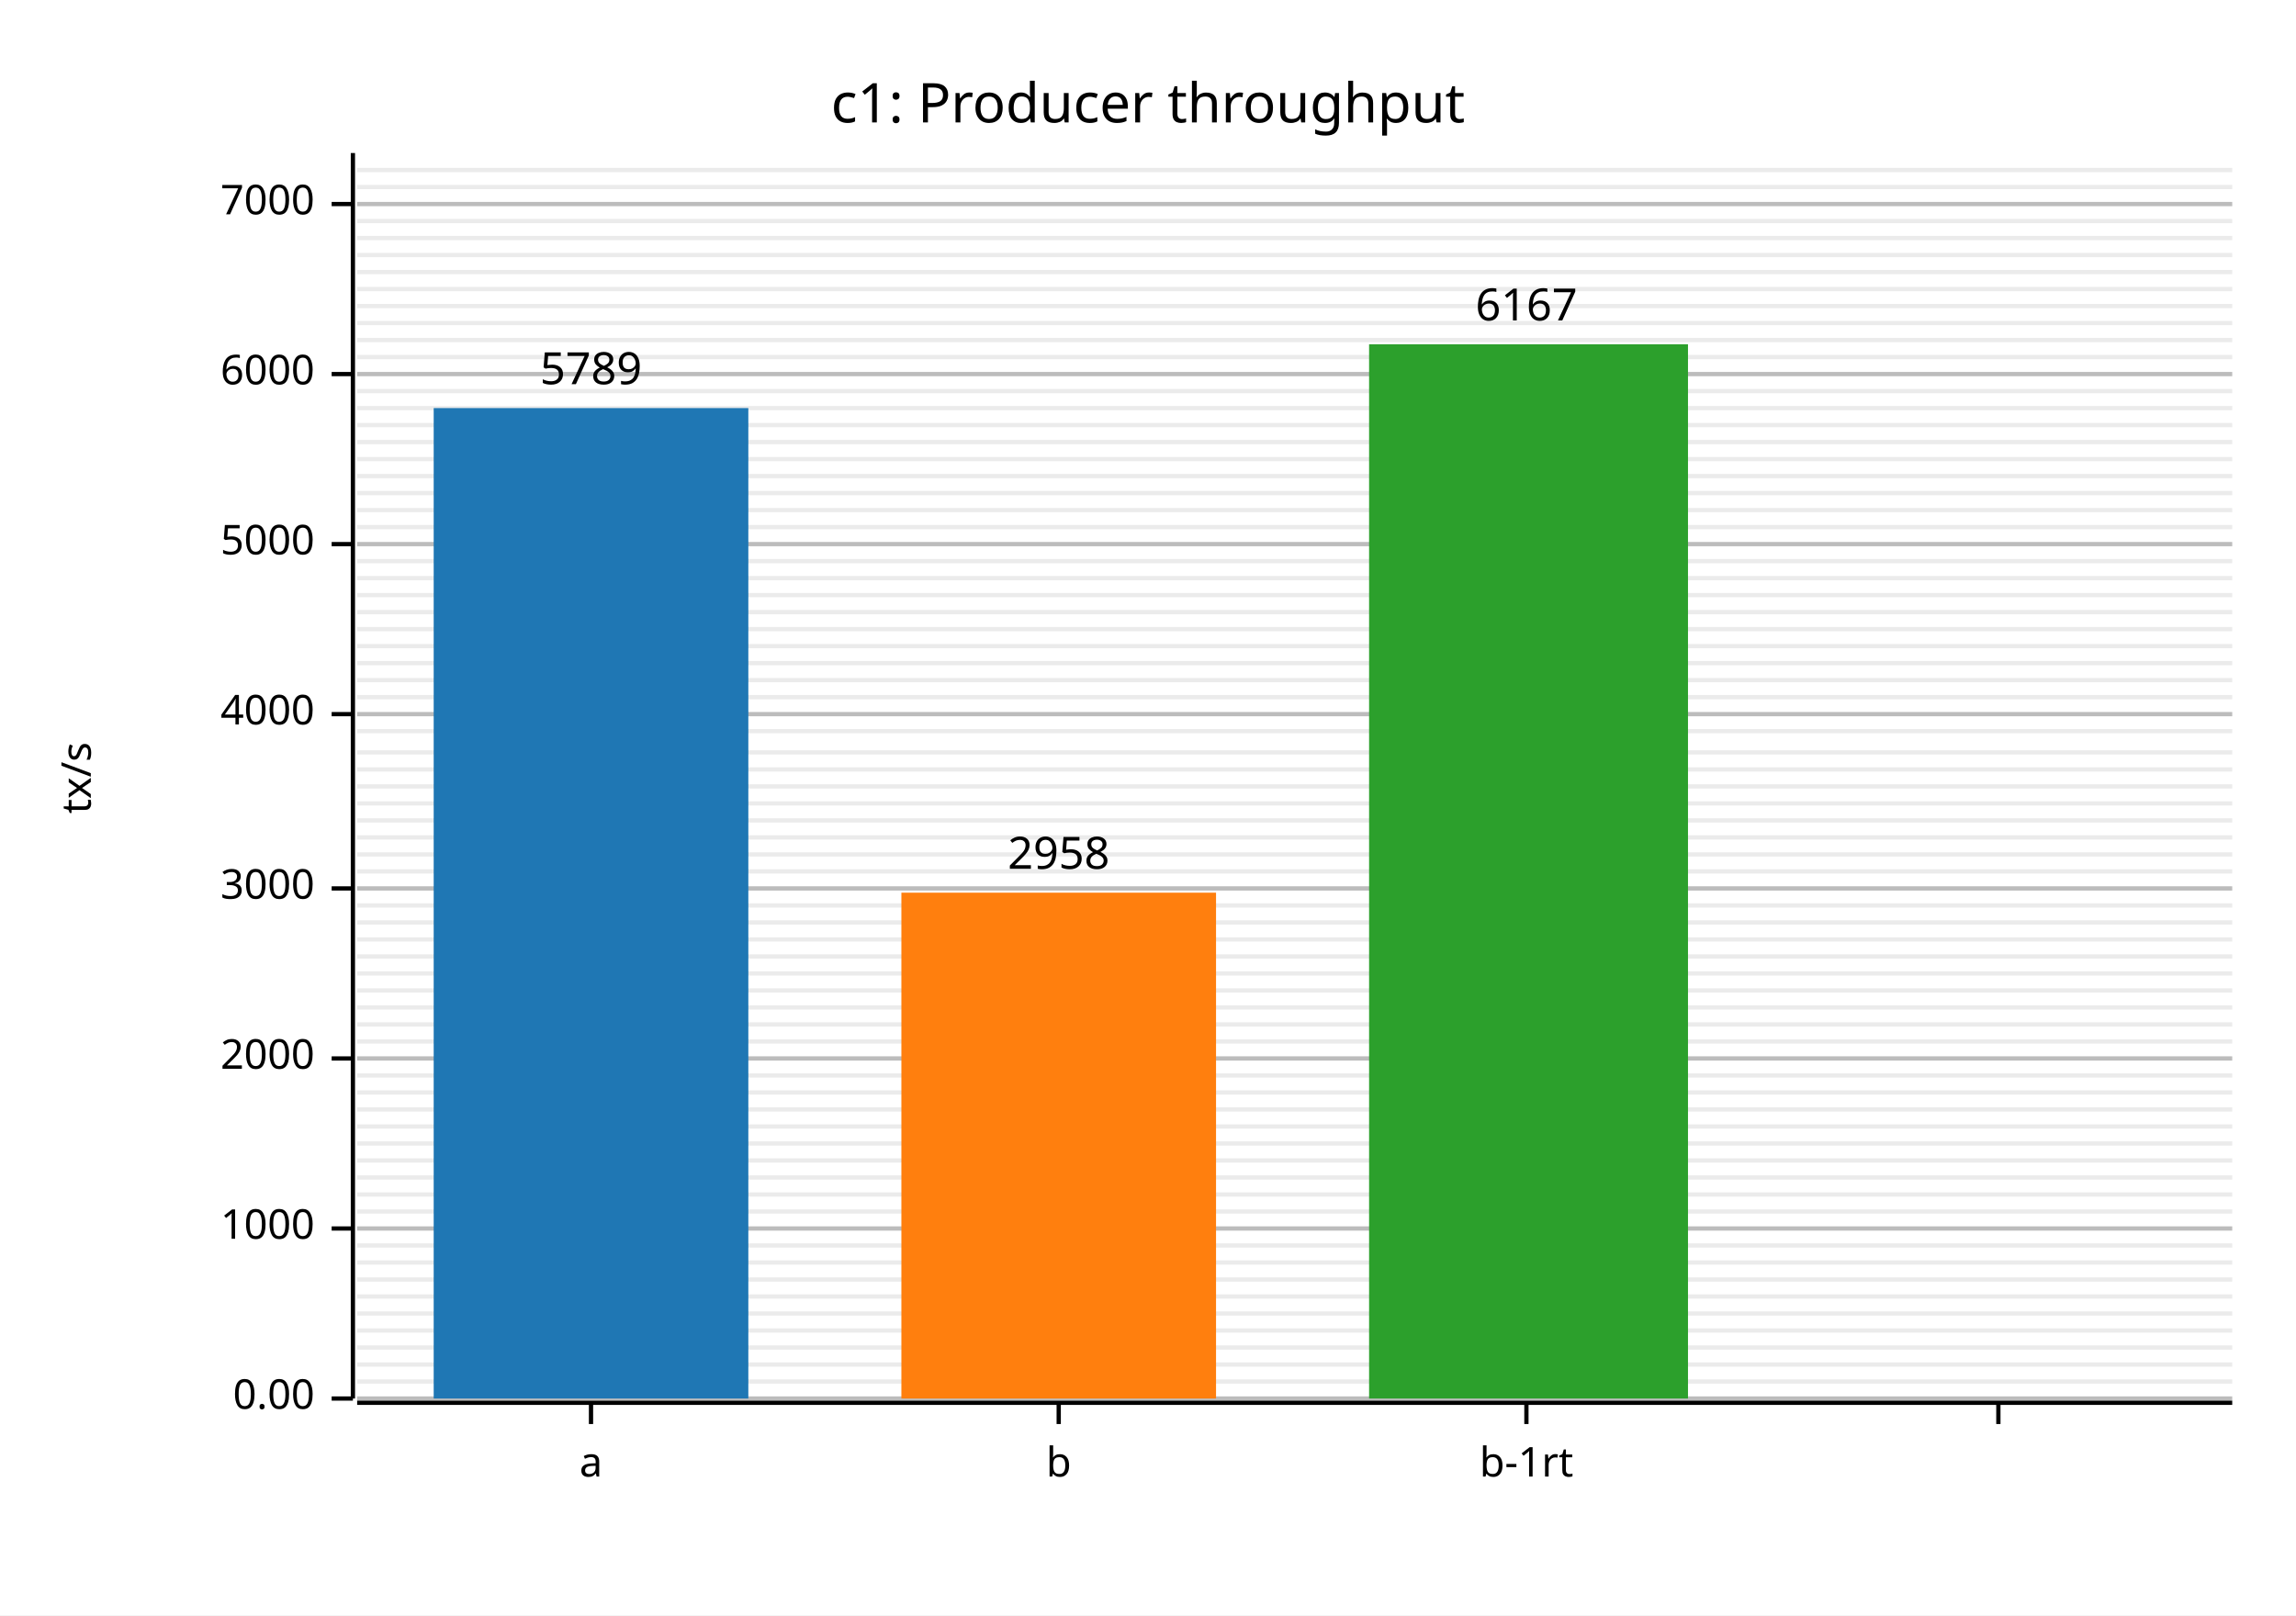
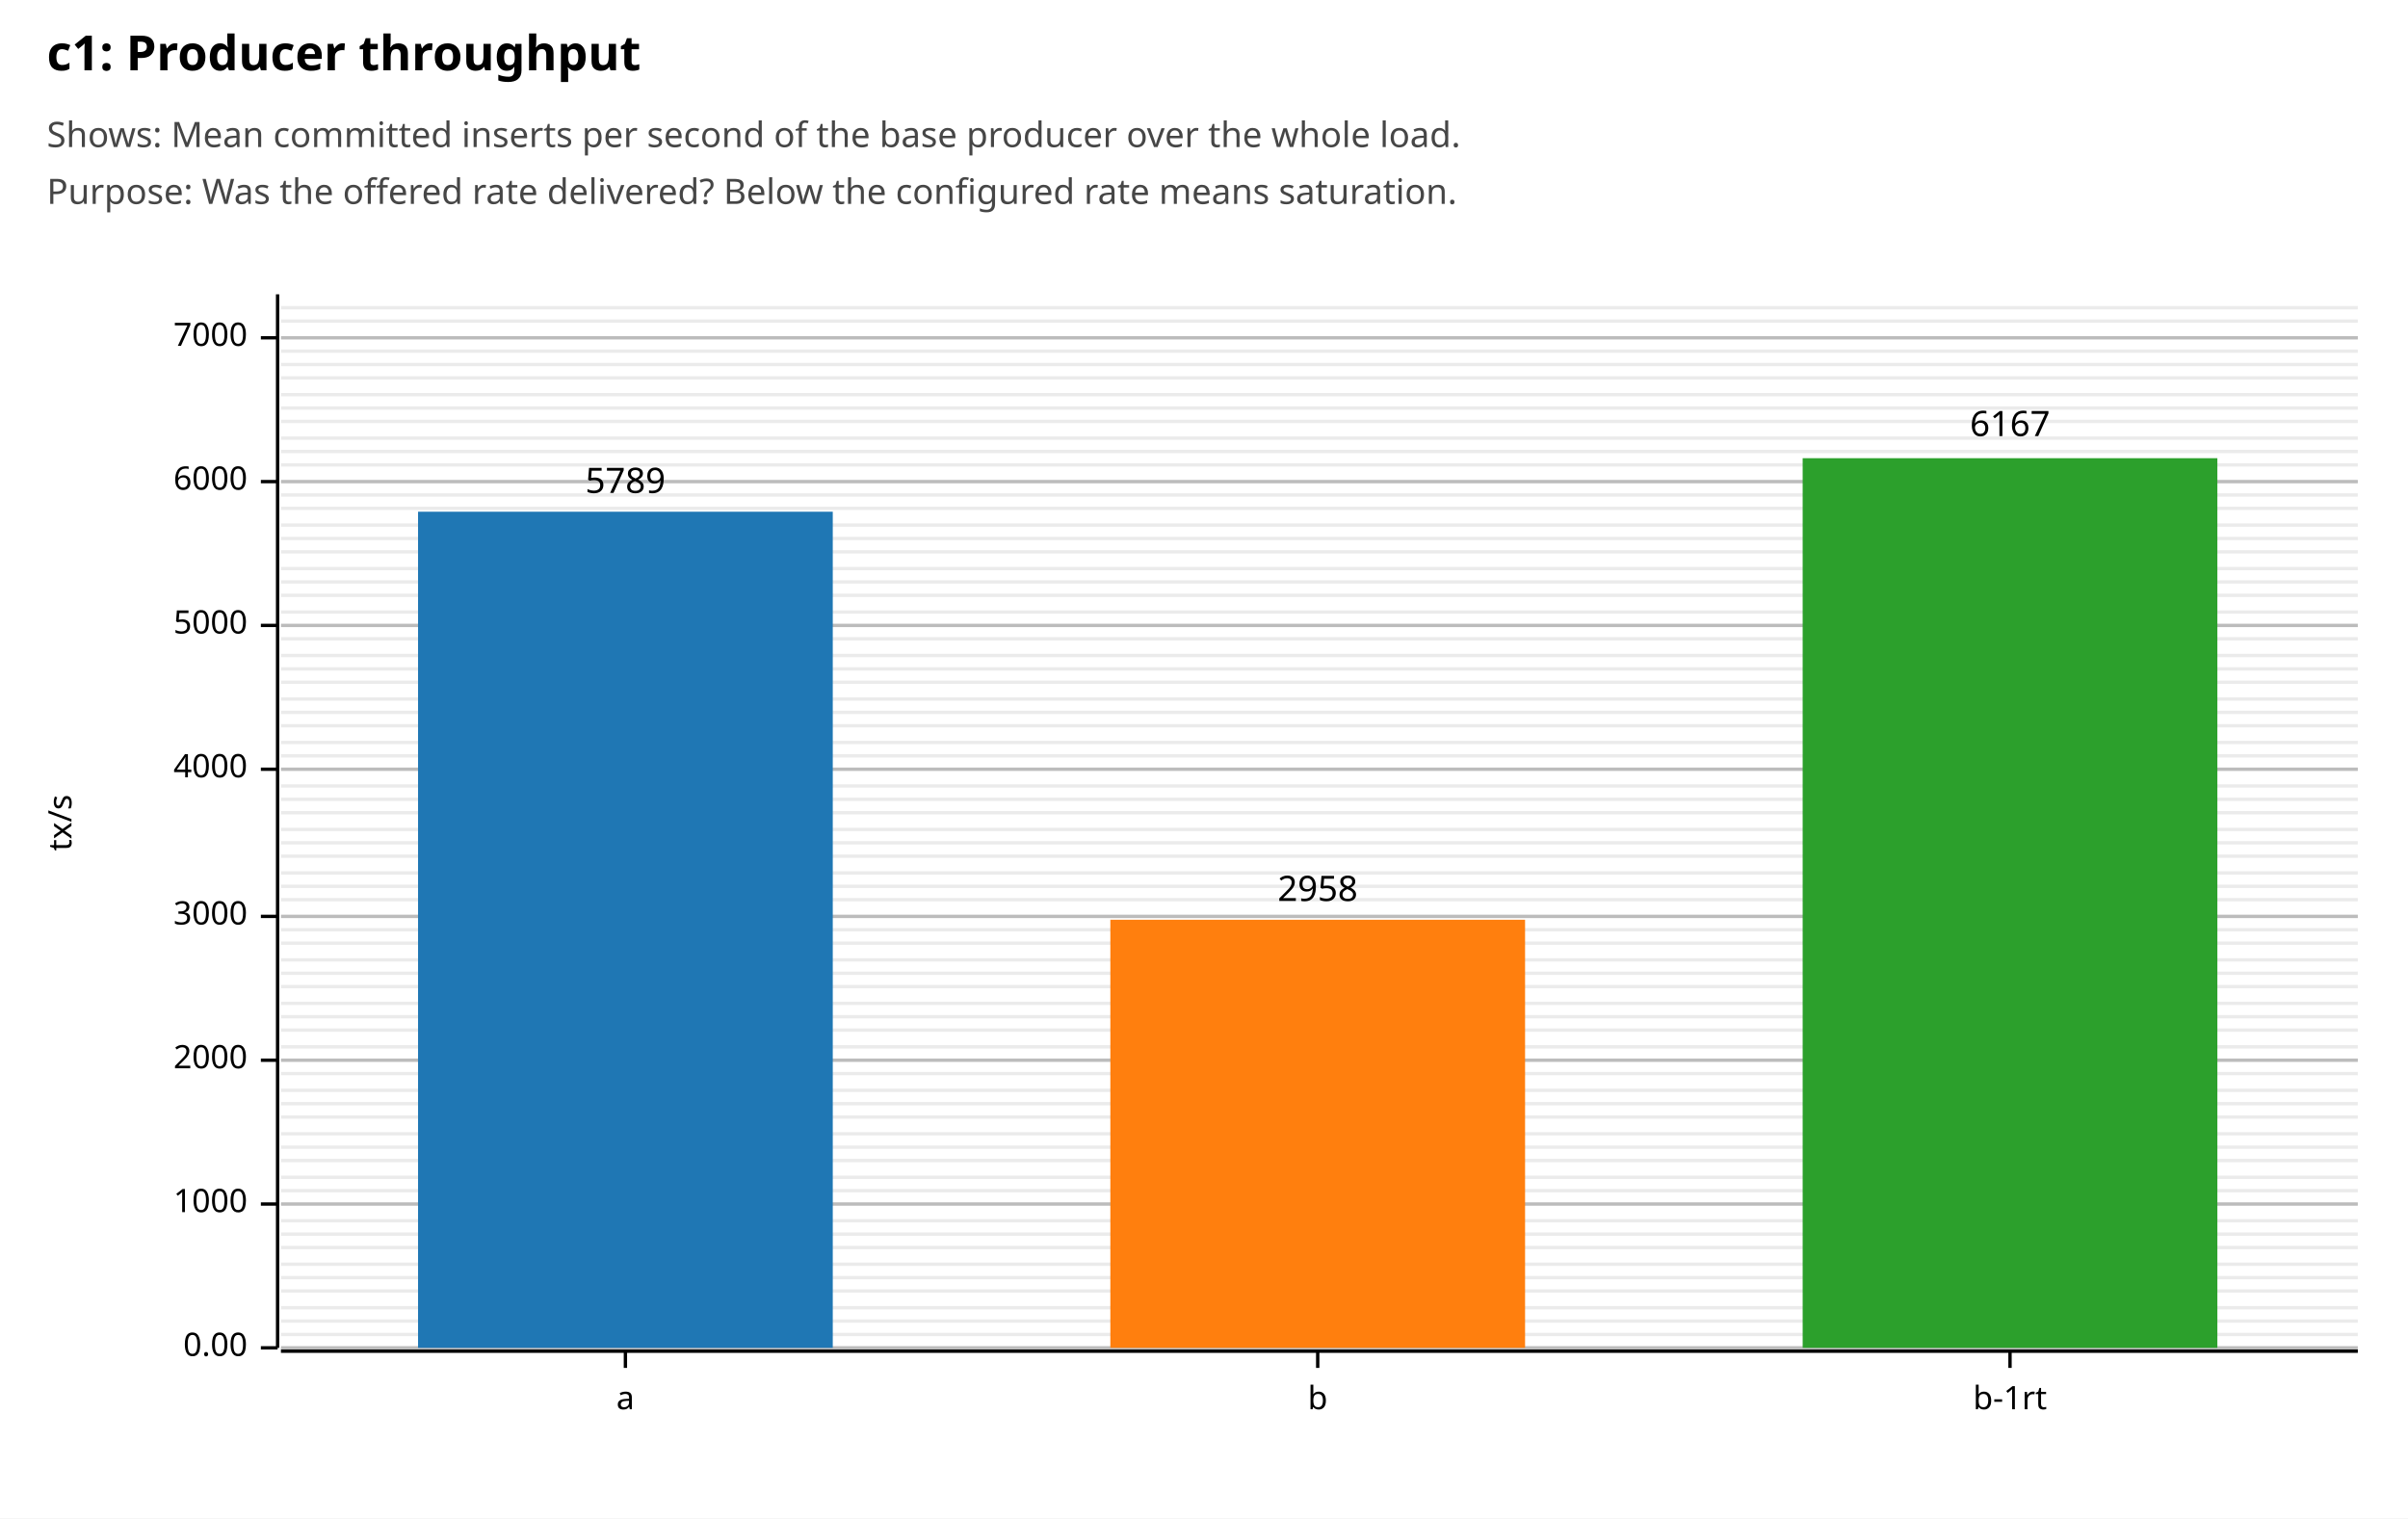
- <svg xmlns="http://www.w3.org/2000/svg" width="540" height="380" viewBox="0 0 540 380">
-   <rect x="0" y="0" width="540" height="380" opacity="1" fill="#FFFFFF" stroke="none" />
-   <text x="270" y="19" dy="0.76em" text-anchor="middle" font-family="sans-serif" font-size="12.903" opacity="1" fill="#000000">
+ <svg xmlns="http://www.w3.org/2000/svg" width="720" height="454" viewBox="0 0 720 454">
+   <rect x="0" y="0" width="720" height="454" opacity="1" fill="#FFFFFF" stroke="none" />
+   <text x="14" y="10" dy="0.76em" text-anchor="start" font-family="sans-serif" font-size="14.516" opacity="1" fill="#000000" font-weight="bold">
c1: Producer throughput
</text>
-   <line opacity="1" stroke="#EBEBEB" stroke-width="1" x1="84" y1="329" x2="525" y2="329" />
-   <line opacity="1" stroke="#EBEBEB" stroke-width="1" x1="84" y1="325" x2="525" y2="325" />
-   <line opacity="1" stroke="#EBEBEB" stroke-width="1" x1="84" y1="321" x2="525" y2="321" />
-   <line opacity="1" stroke="#EBEBEB" stroke-width="1" x1="84" y1="317" x2="525" y2="317" />
-   <line opacity="1" stroke="#EBEBEB" stroke-width="1" x1="84" y1="313" x2="525" y2="313" />
-   <line opacity="1" stroke="#EBEBEB" stroke-width="1" x1="84" y1="309" x2="525" y2="309" />
-   <line opacity="1" stroke="#EBEBEB" stroke-width="1" x1="84" y1="305" x2="525" y2="305" />
-   <line opacity="1" stroke="#EBEBEB" stroke-width="1" x1="84" y1="301" x2="525" y2="301" />
-   <line opacity="1" stroke="#EBEBEB" stroke-width="1" x1="84" y1="297" x2="525" y2="297" />
-   <line opacity="1" stroke="#EBEBEB" stroke-width="1" x1="84" y1="293" x2="525" y2="293" />
-   <line opacity="1" stroke="#EBEBEB" stroke-width="1" x1="84" y1="289" x2="525" y2="289" />
-   <line opacity="1" stroke="#EBEBEB" stroke-width="1" x1="84" y1="285" x2="525" y2="285" />
-   <line opacity="1" stroke="#EBEBEB" stroke-width="1" x1="84" y1="281" x2="525" y2="281" />
-   <line opacity="1" stroke="#EBEBEB" stroke-width="1" x1="84" y1="277" x2="525" y2="277" />
-   <line opacity="1" stroke="#EBEBEB" stroke-width="1" x1="84" y1="273" x2="525" y2="273" />
-   <line opacity="1" stroke="#EBEBEB" stroke-width="1" x1="84" y1="269" x2="525" y2="269" />
-   <line opacity="1" stroke="#EBEBEB" stroke-width="1" x1="84" y1="265" x2="525" y2="265" />
-   <line opacity="1" stroke="#EBEBEB" stroke-width="1" x1="84" y1="261" x2="525" y2="261" />
-   <line opacity="1" stroke="#EBEBEB" stroke-width="1" x1="84" y1="257" x2="525" y2="257" />
-   <line opacity="1" stroke="#EBEBEB" stroke-width="1" x1="84" y1="253" x2="525" y2="253" />
-   <line opacity="1" stroke="#EBEBEB" stroke-width="1" x1="84" y1="249" x2="525" y2="249" />
-   <line opacity="1" stroke="#EBEBEB" stroke-width="1" x1="84" y1="245" x2="525" y2="245" />
-   <line opacity="1" stroke="#EBEBEB" stroke-width="1" x1="84" y1="241" x2="525" y2="241" />
-   <line opacity="1" stroke="#EBEBEB" stroke-width="1" x1="84" y1="237" x2="525" y2="237" />
-   <line opacity="1" stroke="#EBEBEB" stroke-width="1" x1="84" y1="233" x2="525" y2="233" />
-   <line opacity="1" stroke="#EBEBEB" stroke-width="1" x1="84" y1="229" x2="525" y2="229" />
-   <line opacity="1" stroke="#EBEBEB" stroke-width="1" x1="84" y1="225" x2="525" y2="225" />
-   <line opacity="1" stroke="#EBEBEB" stroke-width="1" x1="84" y1="221" x2="525" y2="221" />
-   <line opacity="1" stroke="#EBEBEB" stroke-width="1" x1="84" y1="217" x2="525" y2="217" />
-   <line opacity="1" stroke="#EBEBEB" stroke-width="1" x1="84" y1="213" x2="525" y2="213" />
-   <line opacity="1" stroke="#EBEBEB" stroke-width="1" x1="84" y1="209" x2="525" y2="209" />
-   <line opacity="1" stroke="#EBEBEB" stroke-width="1" x1="84" y1="205" x2="525" y2="205" />
-   <line opacity="1" stroke="#EBEBEB" stroke-width="1" x1="84" y1="201" x2="525" y2="201" />
-   <line opacity="1" stroke="#EBEBEB" stroke-width="1" x1="84" y1="197" x2="525" y2="197" />
-   <line opacity="1" stroke="#EBEBEB" stroke-width="1" x1="84" y1="193" x2="525" y2="193" />
-   <line opacity="1" stroke="#EBEBEB" stroke-width="1" x1="84" y1="189" x2="525" y2="189" />
-   <line opacity="1" stroke="#EBEBEB" stroke-width="1" x1="84" y1="185" x2="525" y2="185" />
-   <line opacity="1" stroke="#EBEBEB" stroke-width="1" x1="84" y1="181" x2="525" y2="181" />
-   <line opacity="1" stroke="#EBEBEB" stroke-width="1" x1="84" y1="177" x2="525" y2="177" />
-   <line opacity="1" stroke="#EBEBEB" stroke-width="1" x1="84" y1="172" x2="525" y2="172" />
-   <line opacity="1" stroke="#EBEBEB" stroke-width="1" x1="84" y1="168" x2="525" y2="168" />
-   <line opacity="1" stroke="#EBEBEB" stroke-width="1" x1="84" y1="164" x2="525" y2="164" />
-   <line opacity="1" stroke="#EBEBEB" stroke-width="1" x1="84" y1="160" x2="525" y2="160" />
-   <line opacity="1" stroke="#EBEBEB" stroke-width="1" x1="84" y1="156" x2="525" y2="156" />
-   <line opacity="1" stroke="#EBEBEB" stroke-width="1" x1="84" y1="152" x2="525" y2="152" />
-   <line opacity="1" stroke="#EBEBEB" stroke-width="1" x1="84" y1="148" x2="525" y2="148" />
-   <line opacity="1" stroke="#EBEBEB" stroke-width="1" x1="84" y1="144" x2="525" y2="144" />
-   <line opacity="1" stroke="#EBEBEB" stroke-width="1" x1="84" y1="140" x2="525" y2="140" />
-   <line opacity="1" stroke="#EBEBEB" stroke-width="1" x1="84" y1="136" x2="525" y2="136" />
-   <line opacity="1" stroke="#EBEBEB" stroke-width="1" x1="84" y1="132" x2="525" y2="132" />
-   <line opacity="1" stroke="#EBEBEB" stroke-width="1" x1="84" y1="128" x2="525" y2="128" />
-   <line opacity="1" stroke="#EBEBEB" stroke-width="1" x1="84" y1="124" x2="525" y2="124" />
-   <line opacity="1" stroke="#EBEBEB" stroke-width="1" x1="84" y1="120" x2="525" y2="120" />
-   <line opacity="1" stroke="#EBEBEB" stroke-width="1" x1="84" y1="116" x2="525" y2="116" />
-   <line opacity="1" stroke="#EBEBEB" stroke-width="1" x1="84" y1="112" x2="525" y2="112" />
-   <line opacity="1" stroke="#EBEBEB" stroke-width="1" x1="84" y1="108" x2="525" y2="108" />
-   <line opacity="1" stroke="#EBEBEB" stroke-width="1" x1="84" y1="104" x2="525" y2="104" />
-   <line opacity="1" stroke="#EBEBEB" stroke-width="1" x1="84" y1="100" x2="525" y2="100" />
-   <line opacity="1" stroke="#EBEBEB" stroke-width="1" x1="84" y1="96" x2="525" y2="96" />
-   <line opacity="1" stroke="#EBEBEB" stroke-width="1" x1="84" y1="92" x2="525" y2="92" />
-   <line opacity="1" stroke="#EBEBEB" stroke-width="1" x1="84" y1="88" x2="525" y2="88" />
-   <line opacity="1" stroke="#EBEBEB" stroke-width="1" x1="84" y1="84" x2="525" y2="84" />
-   <line opacity="1" stroke="#EBEBEB" stroke-width="1" x1="84" y1="80" x2="525" y2="80" />
-   <line opacity="1" stroke="#EBEBEB" stroke-width="1" x1="84" y1="76" x2="525" y2="76" />
-   <line opacity="1" stroke="#EBEBEB" stroke-width="1" x1="84" y1="72" x2="525" y2="72" />
-   <line opacity="1" stroke="#EBEBEB" stroke-width="1" x1="84" y1="68" x2="525" y2="68" />
-   <line opacity="1" stroke="#EBEBEB" stroke-width="1" x1="84" y1="64" x2="525" y2="64" />
-   <line opacity="1" stroke="#EBEBEB" stroke-width="1" x1="84" y1="60" x2="525" y2="60" />
-   <line opacity="1" stroke="#EBEBEB" stroke-width="1" x1="84" y1="56" x2="525" y2="56" />
-   <line opacity="1" stroke="#EBEBEB" stroke-width="1" x1="84" y1="52" x2="525" y2="52" />
-   <line opacity="1" stroke="#EBEBEB" stroke-width="1" x1="84" y1="48" x2="525" y2="48" />
-   <line opacity="1" stroke="#EBEBEB" stroke-width="1" x1="84" y1="44" x2="525" y2="44" />
-   <line opacity="1" stroke="#EBEBEB" stroke-width="1" x1="84" y1="40" x2="525" y2="40" />
-   <text x="14" y="183" dy="0.76em" text-anchor="middle" font-family="sans-serif" font-size="9.677" opacity="1" fill="#000000" transform="rotate(270, 14, 183)">
+   <text x="14" y="36" dy="0.76em" text-anchor="start" font-family="sans-serif" font-size="10.484" opacity="1" fill="#464646">
+ Shows: Mean committed inserts per second of the base producer over the whole load.
+ </text>
+   <text x="14" y="53" dy="0.76em" text-anchor="start" font-family="sans-serif" font-size="10.484" opacity="1" fill="#464646">
+ Purpose: Was the offered rate delivered? Below the configured rate means saturation.
+ </text>
+   <line opacity="1" stroke="#EBEBEB" stroke-width="1" x1="84" y1="403" x2="705" y2="403" />
+   <line opacity="1" stroke="#EBEBEB" stroke-width="1" x1="84" y1="399" x2="705" y2="399" />
+   <line opacity="1" stroke="#EBEBEB" stroke-width="1" x1="84" y1="395" x2="705" y2="395" />
+   <line opacity="1" stroke="#EBEBEB" stroke-width="1" x1="84" y1="391" x2="705" y2="391" />
+   <line opacity="1" stroke="#EBEBEB" stroke-width="1" x1="84" y1="386" x2="705" y2="386" />
+   <line opacity="1" stroke="#EBEBEB" stroke-width="1" x1="84" y1="382" x2="705" y2="382" />
+   <line opacity="1" stroke="#EBEBEB" stroke-width="1" x1="84" y1="378" x2="705" y2="378" />
+   <line opacity="1" stroke="#EBEBEB" stroke-width="1" x1="84" y1="373" x2="705" y2="373" />
+   <line opacity="1" stroke="#EBEBEB" stroke-width="1" x1="84" y1="369" x2="705" y2="369" />
+   <line opacity="1" stroke="#EBEBEB" stroke-width="1" x1="84" y1="365" x2="705" y2="365" />
+   <line opacity="1" stroke="#EBEBEB" stroke-width="1" x1="84" y1="360" x2="705" y2="360" />
+   <line opacity="1" stroke="#EBEBEB" stroke-width="1" x1="84" y1="356" x2="705" y2="356" />
+   <line opacity="1" stroke="#EBEBEB" stroke-width="1" x1="84" y1="352" x2="705" y2="352" />
+   <line opacity="1" stroke="#EBEBEB" stroke-width="1" x1="84" y1="347" x2="705" y2="347" />
+   <line opacity="1" stroke="#EBEBEB" stroke-width="1" x1="84" y1="343" x2="705" y2="343" />
+   <line opacity="1" stroke="#EBEBEB" stroke-width="1" x1="84" y1="339" x2="705" y2="339" />
+   <line opacity="1" stroke="#EBEBEB" stroke-width="1" x1="84" y1="334" x2="705" y2="334" />
+   <line opacity="1" stroke="#EBEBEB" stroke-width="1" x1="84" y1="330" x2="705" y2="330" />
+   <line opacity="1" stroke="#EBEBEB" stroke-width="1" x1="84" y1="326" x2="705" y2="326" />
+   <line opacity="1" stroke="#EBEBEB" stroke-width="1" x1="84" y1="321" x2="705" y2="321" />
+   <line opacity="1" stroke="#EBEBEB" stroke-width="1" x1="84" y1="317" x2="705" y2="317" />
+   <line opacity="1" stroke="#EBEBEB" stroke-width="1" x1="84" y1="313" x2="705" y2="313" />
+   <line opacity="1" stroke="#EBEBEB" stroke-width="1" x1="84" y1="308" x2="705" y2="308" />
+   <line opacity="1" stroke="#EBEBEB" stroke-width="1" x1="84" y1="304" x2="705" y2="304" />
+   <line opacity="1" stroke="#EBEBEB" stroke-width="1" x1="84" y1="300" x2="705" y2="300" />
+   <line opacity="1" stroke="#EBEBEB" stroke-width="1" x1="84" y1="295" x2="705" y2="295" />
+   <line opacity="1" stroke="#EBEBEB" stroke-width="1" x1="84" y1="291" x2="705" y2="291" />
+   <line opacity="1" stroke="#EBEBEB" stroke-width="1" x1="84" y1="287" x2="705" y2="287" />
+   <line opacity="1" stroke="#EBEBEB" stroke-width="1" x1="84" y1="282" x2="705" y2="282" />
+   <line opacity="1" stroke="#EBEBEB" stroke-width="1" x1="84" y1="278" x2="705" y2="278" />
+   <line opacity="1" stroke="#EBEBEB" stroke-width="1" x1="84" y1="274" x2="705" y2="274" />
+   <line opacity="1" stroke="#EBEBEB" stroke-width="1" x1="84" y1="269" x2="705" y2="269" />
+   <line opacity="1" stroke="#EBEBEB" stroke-width="1" x1="84" y1="265" x2="705" y2="265" />
+   <line opacity="1" stroke="#EBEBEB" stroke-width="1" x1="84" y1="261" x2="705" y2="261" />
+   <line opacity="1" stroke="#EBEBEB" stroke-width="1" x1="84" y1="256" x2="705" y2="256" />
+   <line opacity="1" stroke="#EBEBEB" stroke-width="1" x1="84" y1="252" x2="705" y2="252" />
+   <line opacity="1" stroke="#EBEBEB" stroke-width="1" x1="84" y1="248" x2="705" y2="248" />
+   <line opacity="1" stroke="#EBEBEB" stroke-width="1" x1="84" y1="243" x2="705" y2="243" />
+   <line opacity="1" stroke="#EBEBEB" stroke-width="1" x1="84" y1="239" x2="705" y2="239" />
+   <line opacity="1" stroke="#EBEBEB" stroke-width="1" x1="84" y1="235" x2="705" y2="235" />
+   <line opacity="1" stroke="#EBEBEB" stroke-width="1" x1="84" y1="230" x2="705" y2="230" />
+   <line opacity="1" stroke="#EBEBEB" stroke-width="1" x1="84" y1="226" x2="705" y2="226" />
+   <line opacity="1" stroke="#EBEBEB" stroke-width="1" x1="84" y1="222" x2="705" y2="222" />
+   <line opacity="1" stroke="#EBEBEB" stroke-width="1" x1="84" y1="217" x2="705" y2="217" />
+   <line opacity="1" stroke="#EBEBEB" stroke-width="1" x1="84" y1="213" x2="705" y2="213" />
+   <line opacity="1" stroke="#EBEBEB" stroke-width="1" x1="84" y1="209" x2="705" y2="209" />
+   <line opacity="1" stroke="#EBEBEB" stroke-width="1" x1="84" y1="204" x2="705" y2="204" />
+   <line opacity="1" stroke="#EBEBEB" stroke-width="1" x1="84" y1="200" x2="705" y2="200" />
+   <line opacity="1" stroke="#EBEBEB" stroke-width="1" x1="84" y1="196" x2="705" y2="196" />
+   <line opacity="1" stroke="#EBEBEB" stroke-width="1" x1="84" y1="191" x2="705" y2="191" />
+   <line opacity="1" stroke="#EBEBEB" stroke-width="1" x1="84" y1="187" x2="705" y2="187" />
+   <line opacity="1" stroke="#EBEBEB" stroke-width="1" x1="84" y1="183" x2="705" y2="183" />
+   <line opacity="1" stroke="#EBEBEB" stroke-width="1" x1="84" y1="178" x2="705" y2="178" />
+   <line opacity="1" stroke="#EBEBEB" stroke-width="1" x1="84" y1="174" x2="705" y2="174" />
+   <line opacity="1" stroke="#EBEBEB" stroke-width="1" x1="84" y1="170" x2="705" y2="170" />
+   <line opacity="1" stroke="#EBEBEB" stroke-width="1" x1="84" y1="165" x2="705" y2="165" />
+   <line opacity="1" stroke="#EBEBEB" stroke-width="1" x1="84" y1="161" x2="705" y2="161" />
+   <line opacity="1" stroke="#EBEBEB" stroke-width="1" x1="84" y1="157" x2="705" y2="157" />
+   <line opacity="1" stroke="#EBEBEB" stroke-width="1" x1="84" y1="152" x2="705" y2="152" />
+   <line opacity="1" stroke="#EBEBEB" stroke-width="1" x1="84" y1="148" x2="705" y2="148" />
+   <line opacity="1" stroke="#EBEBEB" stroke-width="1" x1="84" y1="144" x2="705" y2="144" />
+   <line opacity="1" stroke="#EBEBEB" stroke-width="1" x1="84" y1="139" x2="705" y2="139" />
+   <line opacity="1" stroke="#EBEBEB" stroke-width="1" x1="84" y1="135" x2="705" y2="135" />
+   <line opacity="1" stroke="#EBEBEB" stroke-width="1" x1="84" y1="131" x2="705" y2="131" />
+   <line opacity="1" stroke="#EBEBEB" stroke-width="1" x1="84" y1="126" x2="705" y2="126" />
+   <line opacity="1" stroke="#EBEBEB" stroke-width="1" x1="84" y1="122" x2="705" y2="122" />
+   <line opacity="1" stroke="#EBEBEB" stroke-width="1" x1="84" y1="118" x2="705" y2="118" />
+   <line opacity="1" stroke="#EBEBEB" stroke-width="1" x1="84" y1="113" x2="705" y2="113" />
+   <line opacity="1" stroke="#EBEBEB" stroke-width="1" x1="84" y1="109" x2="705" y2="109" />
+   <line opacity="1" stroke="#EBEBEB" stroke-width="1" x1="84" y1="105" x2="705" y2="105" />
+   <line opacity="1" stroke="#EBEBEB" stroke-width="1" x1="84" y1="101" x2="705" y2="101" />
+   <line opacity="1" stroke="#EBEBEB" stroke-width="1" x1="84" y1="96" x2="705" y2="96" />
+   <line opacity="1" stroke="#EBEBEB" stroke-width="1" x1="84" y1="92" x2="705" y2="92" />
+   <text x="14" y="246" dy="0.76em" text-anchor="middle" font-family="sans-serif" font-size="9.677" opacity="1" fill="#000000" transform="rotate(270, 14, 246)">
tx/s
</text>
-   <line opacity="0.2" stroke="#000000" stroke-width="1" x1="84" y1="329" x2="525" y2="329" />
-   <line opacity="0.2" stroke="#000000" stroke-width="1" x1="84" y1="289" x2="525" y2="289" />
-   <line opacity="0.2" stroke="#000000" stroke-width="1" x1="84" y1="249" x2="525" y2="249" />
-   <line opacity="0.2" stroke="#000000" stroke-width="1" x1="84" y1="209" x2="525" y2="209" />
-   <line opacity="0.2" stroke="#000000" stroke-width="1" x1="84" y1="168" x2="525" y2="168" />
-   <line opacity="0.2" stroke="#000000" stroke-width="1" x1="84" y1="128" x2="525" y2="128" />
-   <line opacity="0.2" stroke="#000000" stroke-width="1" x1="84" y1="88" x2="525" y2="88" />
-   <line opacity="0.2" stroke="#000000" stroke-width="1" x1="84" y1="48" x2="525" y2="48" />
-   <polyline fill="none" opacity="1" stroke="#000000" stroke-width="1" points="83,36 83,329 " />
-   <text x="74" y="329" dy="0.5ex" text-anchor="end" font-family="sans-serif" font-size="9.677" opacity="1" fill="#000000">
+   <line opacity="0.2" stroke="#000000" stroke-width="1" x1="84" y1="403" x2="705" y2="403" />
+   <line opacity="0.2" stroke="#000000" stroke-width="1" x1="84" y1="360" x2="705" y2="360" />
+   <line opacity="0.2" stroke="#000000" stroke-width="1" x1="84" y1="317" x2="705" y2="317" />
+   <line opacity="0.2" stroke="#000000" stroke-width="1" x1="84" y1="274" x2="705" y2="274" />
+   <line opacity="0.2" stroke="#000000" stroke-width="1" x1="84" y1="230" x2="705" y2="230" />
+   <line opacity="0.2" stroke="#000000" stroke-width="1" x1="84" y1="187" x2="705" y2="187" />
+   <line opacity="0.2" stroke="#000000" stroke-width="1" x1="84" y1="144" x2="705" y2="144" />
+   <line opacity="0.2" stroke="#000000" stroke-width="1" x1="84" y1="101" x2="705" y2="101" />
+   <polyline fill="none" opacity="1" stroke="#000000" stroke-width="1" points="83,88 83,403 " />
+   <text x="74" y="403" dy="0.5ex" text-anchor="end" font-family="sans-serif" font-size="9.677" opacity="1" fill="#000000">
0.00
</text>
-   <polyline fill="none" opacity="1" stroke="#000000" stroke-width="1" points="78,329 83,329 " />
-   <text x="74" y="289" dy="0.5ex" text-anchor="end" font-family="sans-serif" font-size="9.677" opacity="1" fill="#000000">
+   <polyline fill="none" opacity="1" stroke="#000000" stroke-width="1" points="78,403 83,403 " />
+   <text x="74" y="360" dy="0.5ex" text-anchor="end" font-family="sans-serif" font-size="9.677" opacity="1" fill="#000000">
1000
</text>
-   <polyline fill="none" opacity="1" stroke="#000000" stroke-width="1" points="78,289 83,289 " />
-   <text x="74" y="249" dy="0.5ex" text-anchor="end" font-family="sans-serif" font-size="9.677" opacity="1" fill="#000000">
+   <polyline fill="none" opacity="1" stroke="#000000" stroke-width="1" points="78,360 83,360 " />
+   <text x="74" y="317" dy="0.5ex" text-anchor="end" font-family="sans-serif" font-size="9.677" opacity="1" fill="#000000">
2000
</text>
-   <polyline fill="none" opacity="1" stroke="#000000" stroke-width="1" points="78,249 83,249 " />
-   <text x="74" y="209" dy="0.5ex" text-anchor="end" font-family="sans-serif" font-size="9.677" opacity="1" fill="#000000">
+   <polyline fill="none" opacity="1" stroke="#000000" stroke-width="1" points="78,317 83,317 " />
+   <text x="74" y="274" dy="0.5ex" text-anchor="end" font-family="sans-serif" font-size="9.677" opacity="1" fill="#000000">
3000
</text>
-   <polyline fill="none" opacity="1" stroke="#000000" stroke-width="1" points="78,209 83,209 " />
-   <text x="74" y="168" dy="0.5ex" text-anchor="end" font-family="sans-serif" font-size="9.677" opacity="1" fill="#000000">
+   <polyline fill="none" opacity="1" stroke="#000000" stroke-width="1" points="78,274 83,274 " />
+   <text x="74" y="230" dy="0.5ex" text-anchor="end" font-family="sans-serif" font-size="9.677" opacity="1" fill="#000000">
4000
</text>
-   <polyline fill="none" opacity="1" stroke="#000000" stroke-width="1" points="78,168 83,168 " />
-   <text x="74" y="128" dy="0.5ex" text-anchor="end" font-family="sans-serif" font-size="9.677" opacity="1" fill="#000000">
+   <polyline fill="none" opacity="1" stroke="#000000" stroke-width="1" points="78,230 83,230 " />
+   <text x="74" y="187" dy="0.5ex" text-anchor="end" font-family="sans-serif" font-size="9.677" opacity="1" fill="#000000">
5000
</text>
-   <polyline fill="none" opacity="1" stroke="#000000" stroke-width="1" points="78,128 83,128 " />
-   <text x="74" y="88" dy="0.5ex" text-anchor="end" font-family="sans-serif" font-size="9.677" opacity="1" fill="#000000">
+   <polyline fill="none" opacity="1" stroke="#000000" stroke-width="1" points="78,187 83,187 " />
+   <text x="74" y="144" dy="0.5ex" text-anchor="end" font-family="sans-serif" font-size="9.677" opacity="1" fill="#000000">
6000
</text>
-   <polyline fill="none" opacity="1" stroke="#000000" stroke-width="1" points="78,88 83,88 " />
-   <text x="74" y="48" dy="0.5ex" text-anchor="end" font-family="sans-serif" font-size="9.677" opacity="1" fill="#000000">
+   <polyline fill="none" opacity="1" stroke="#000000" stroke-width="1" points="78,144 83,144 " />
+   <text x="74" y="101" dy="0.5ex" text-anchor="end" font-family="sans-serif" font-size="9.677" opacity="1" fill="#000000">
7000
</text>
-   <polyline fill="none" opacity="1" stroke="#000000" stroke-width="1" points="78,48 83,48 " />
-   <polyline fill="none" opacity="1" stroke="#000000" stroke-width="1" points="84,330 525,330 " />
-   <text x="139" y="340" dy="0.76em" text-anchor="middle" font-family="sans-serif" font-size="9.677" opacity="1" fill="#000000">
+   <polyline fill="none" opacity="1" stroke="#000000" stroke-width="1" points="78,101 83,101 " />
+   <polyline fill="none" opacity="1" stroke="#000000" stroke-width="1" points="84,404 705,404 " />
+   <text x="187" y="414" dy="0.76em" text-anchor="middle" font-family="sans-serif" font-size="9.677" opacity="1" fill="#000000">
a
</text>
-   <polyline fill="none" opacity="1" stroke="#000000" stroke-width="1" points="139,330 139,335 " />
-   <text x="249" y="340" dy="0.76em" text-anchor="middle" font-family="sans-serif" font-size="9.677" opacity="1" fill="#000000">
+   <polyline fill="none" opacity="1" stroke="#000000" stroke-width="1" points="187,404 187,409 " />
+   <text x="394" y="414" dy="0.76em" text-anchor="middle" font-family="sans-serif" font-size="9.677" opacity="1" fill="#000000">
b
</text>
-   <polyline fill="none" opacity="1" stroke="#000000" stroke-width="1" points="249,330 249,335 " />
-   <text x="359" y="340" dy="0.76em" text-anchor="middle" font-family="sans-serif" font-size="9.677" opacity="1" fill="#000000">
+   <polyline fill="none" opacity="1" stroke="#000000" stroke-width="1" points="394,404 394,409 " />
+   <text x="601" y="414" dy="0.76em" text-anchor="middle" font-family="sans-serif" font-size="9.677" opacity="1" fill="#000000">
b-1rt
</text>
-   <polyline fill="none" opacity="1" stroke="#000000" stroke-width="1" points="359,330 359,335 " />
-   <text x="470" y="340" dy="0.76em" text-anchor="middle" font-family="sans-serif" font-size="9.677" opacity="1" fill="#000000">
- 
- </text>
-   <polyline fill="none" opacity="1" stroke="#000000" stroke-width="1" points="470,330 470,335 " />
-   <rect x="102" y="96" width="74" height="233" opacity="1" fill="#1F77B4" stroke="none" />
-   <rect x="212" y="210" width="74" height="119" opacity="1" fill="#FF7F0E" stroke="none" />
-   <rect x="322" y="81" width="75" height="248" opacity="1" fill="#2CA02C" stroke="none" />
-   <text x="139" y="93" dy="-0.5ex" text-anchor="middle" font-family="sans-serif" font-size="10.484" opacity="1" fill="#000000">
+   <polyline fill="none" opacity="1" stroke="#000000" stroke-width="1" points="601,404 601,409 " />
+   <rect x="125" y="153" width="124" height="250" opacity="1" fill="#1F77B4" stroke="none" />
+   <rect x="332" y="275" width="124" height="128" opacity="1" fill="#FF7F0E" stroke="none" />
+   <rect x="539" y="137" width="124" height="266" opacity="1" fill="#2CA02C" stroke="none" />
+   <text x="187" y="150" dy="-0.5ex" text-anchor="middle" font-family="sans-serif" font-size="10.484" opacity="1" fill="#000000">
5789
</text>
-   <text x="249" y="207" dy="-0.5ex" text-anchor="middle" font-family="sans-serif" font-size="10.484" opacity="1" fill="#000000">
+   <text x="394" y="272" dy="-0.5ex" text-anchor="middle" font-family="sans-serif" font-size="10.484" opacity="1" fill="#000000">
2958
</text>
-   <text x="359" y="78" dy="-0.5ex" text-anchor="middle" font-family="sans-serif" font-size="10.484" opacity="1" fill="#000000">
+   <text x="601" y="133" dy="-0.5ex" text-anchor="middle" font-family="sans-serif" font-size="10.484" opacity="1" fill="#000000">
6167
</text>
</svg>
